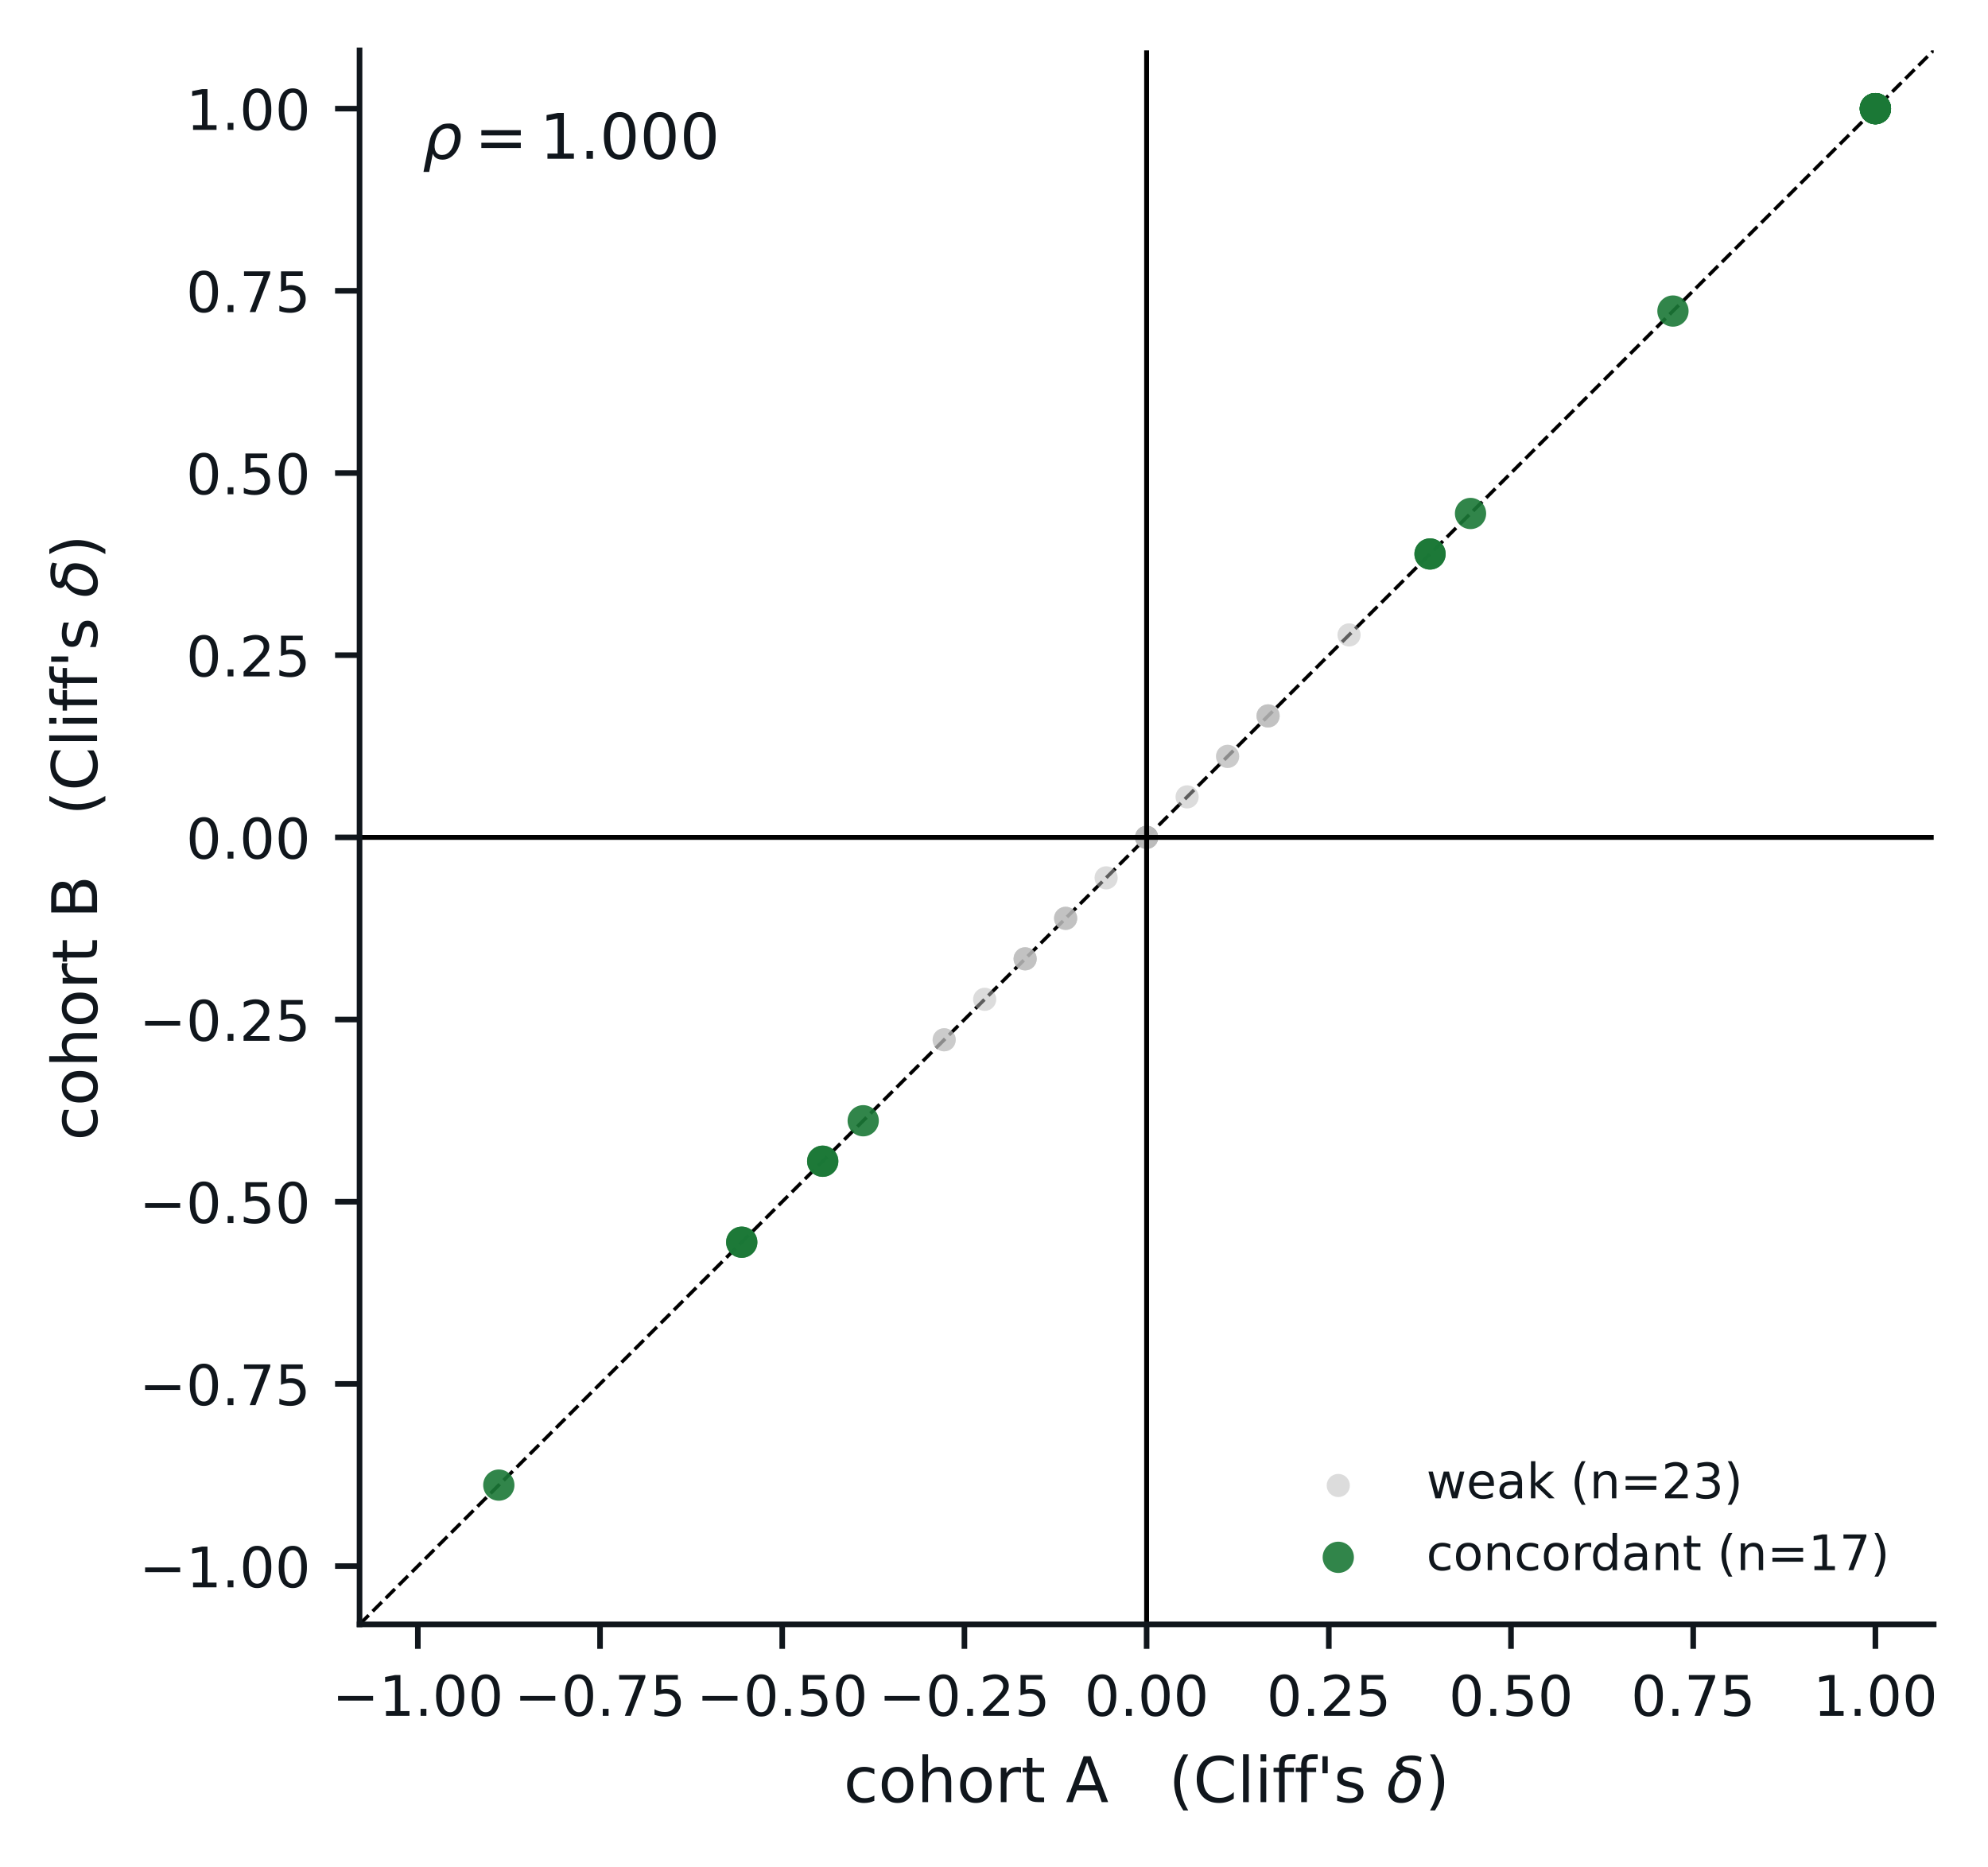
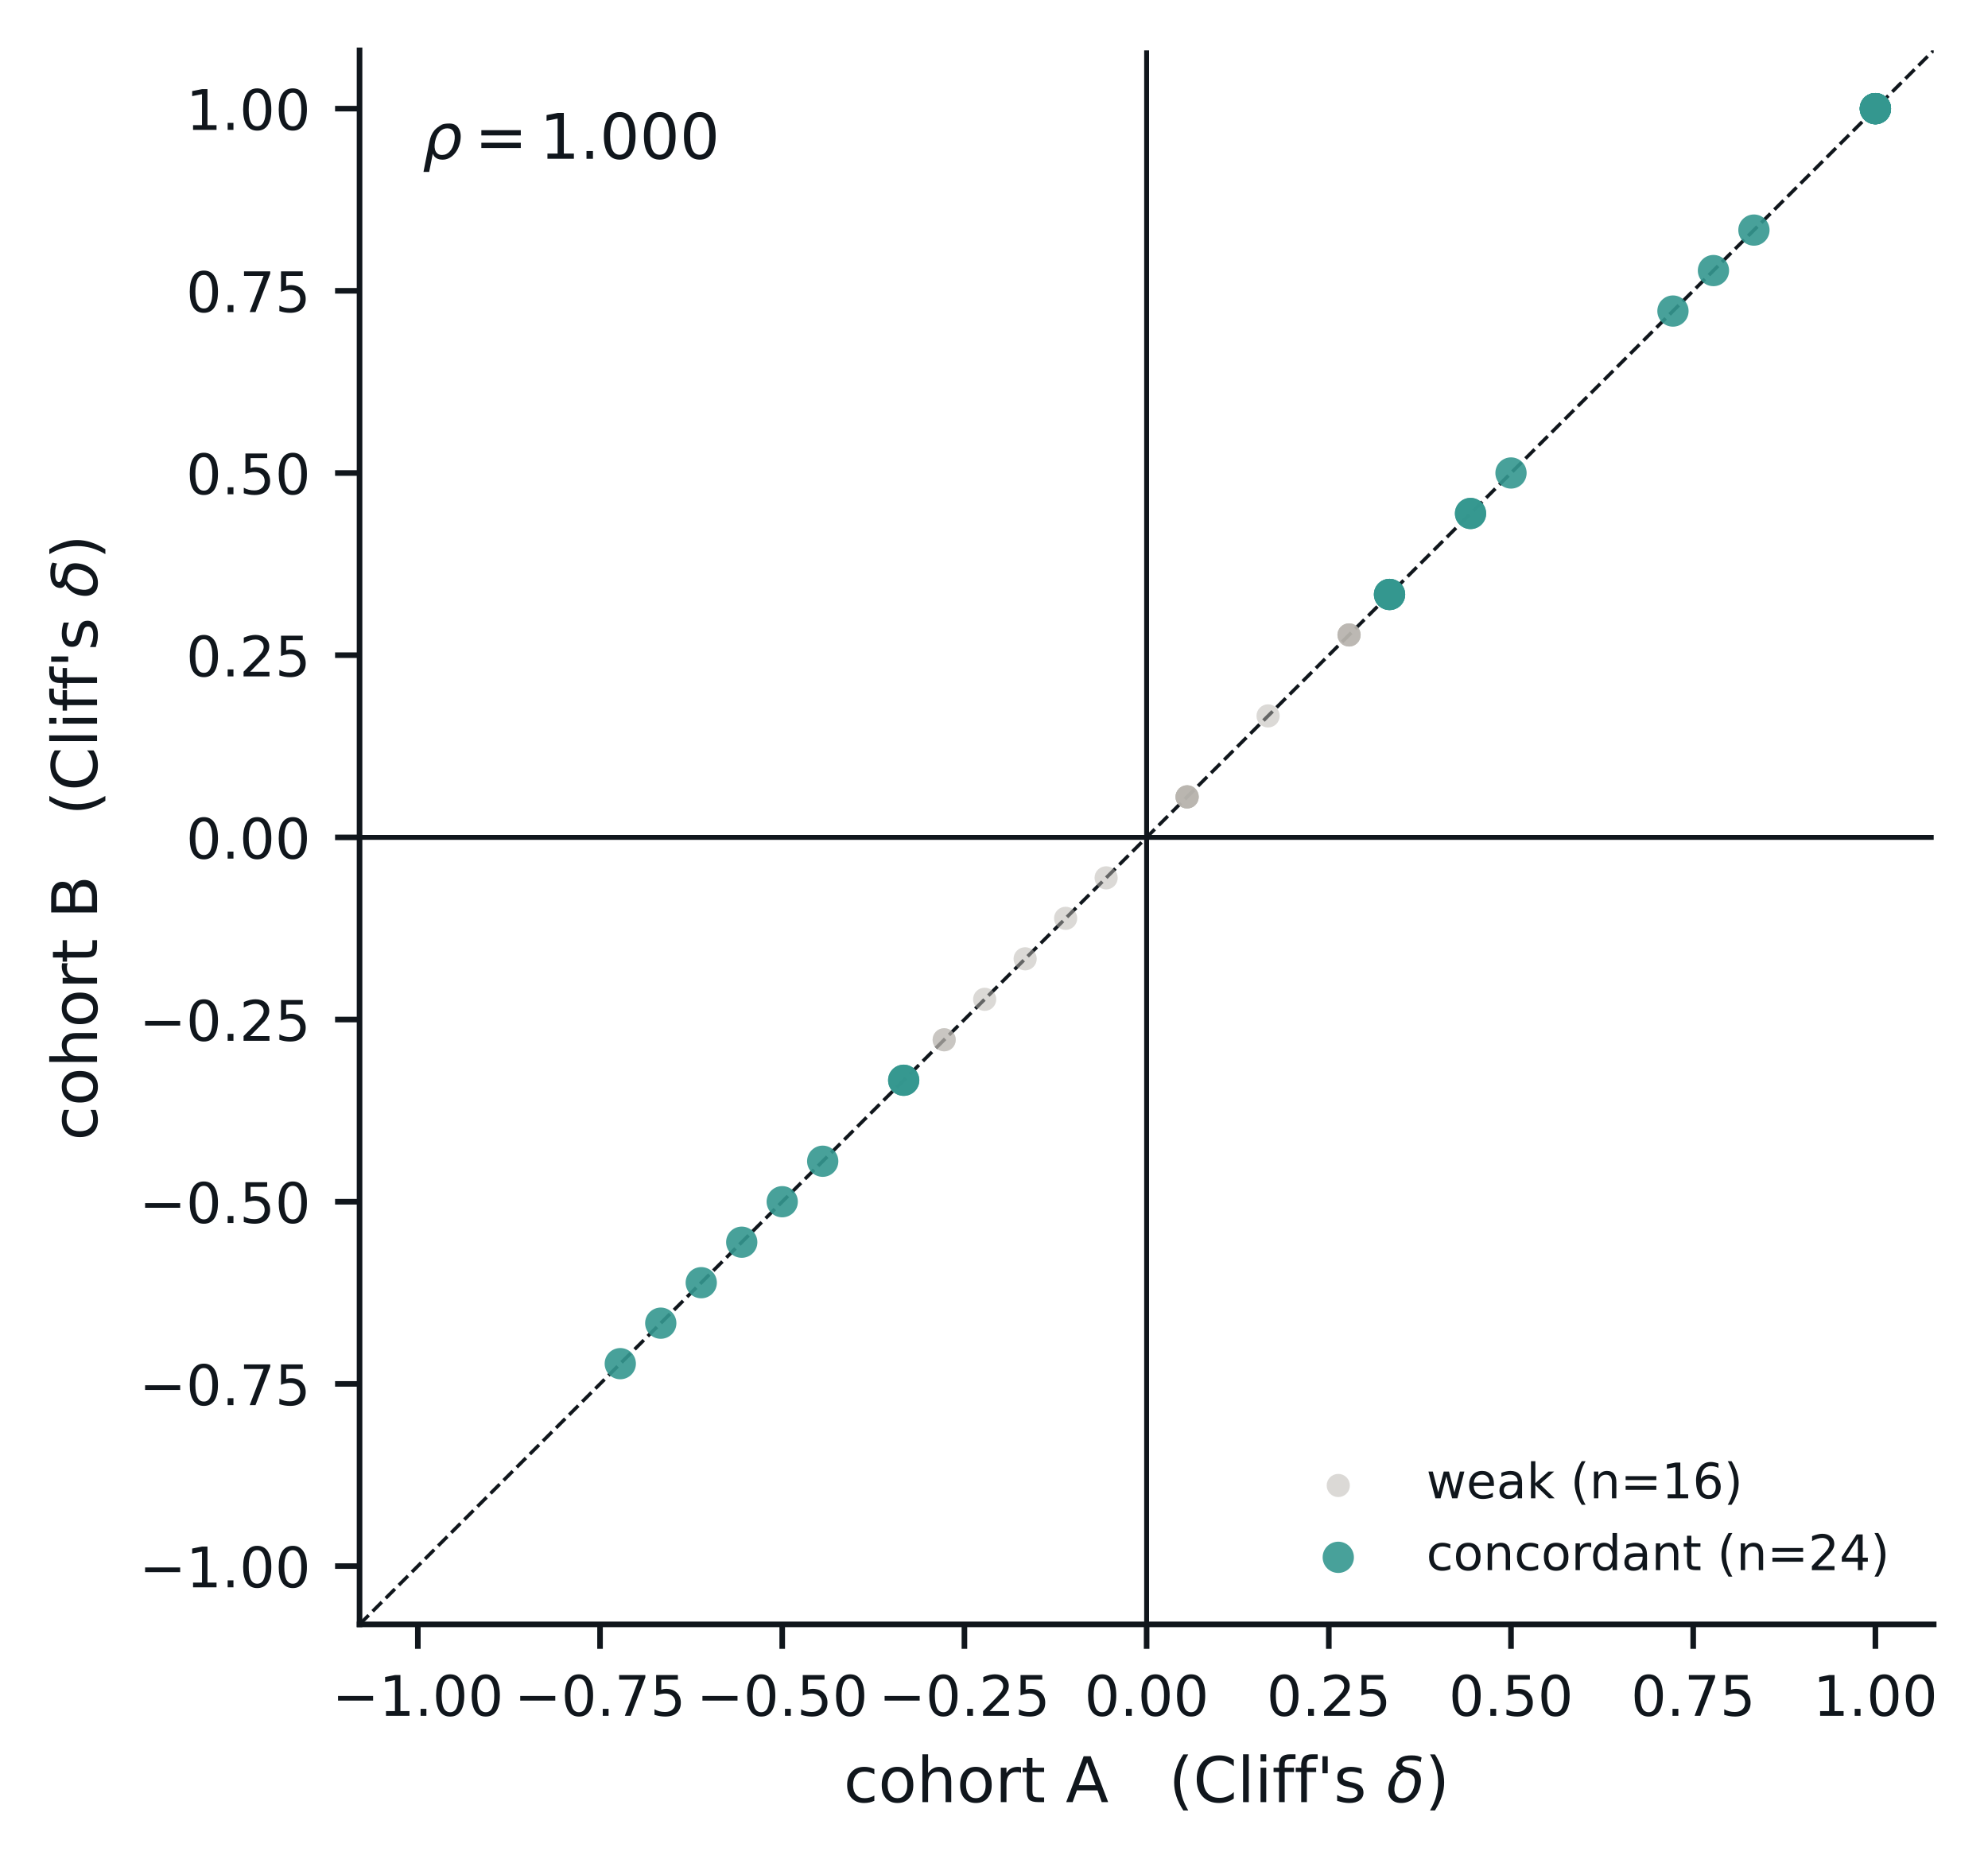
<svg xmlns="http://www.w3.org/2000/svg" xmlns:xlink="http://www.w3.org/1999/xlink" width="284.354pt" height="267.013pt" viewBox="0 0 284.354 267.013" version="1.1">
  <defs>
    <style type="text/css">*{stroke-linejoin: round; stroke-linecap: butt}</style>
  </defs>
  <g id="figure_1">
    <g id="patch_1">
      <path d="M 0 267.013  L 284.354 267.013  L 284.354 0  L 0 0  L 0 267.013  z " style="fill: none" />
    </g>
    <g id="axes_1">
      <g id="patch_2">
        <path d="M 51.427 232.36  L 276.587 232.36  L 276.587 7.2  L 51.427 7.2  L 51.427 232.36  z " style="fill: none" />
      </g>
      <g id="line2d_1">
-         <path d="M 51.427 232.36  L 276.587 7.2  " clip-path="url(#pbdb4233b55)" style="fill: none; stroke-dasharray: 1.85,0.8; stroke-dashoffset: 0; stroke: #000000; stroke-width: 0.5" />
+         <path d="M 51.427 232.36  L 276.587 7.2  " clip-path="url(#pbfc3ea81dc)" style="fill: none; stroke-dasharray: 1.85,0.8; stroke-dashoffset: 0; stroke: #10161c; stroke-width: 0.5" />
      </g>
      <g id="PathCollection_1">
        <defs>
-           <path id="me64f8c1610" d="M 0 1.658  C 0.44 1.658 0.862 1.484 1.173 1.173  C 1.484 0.862 1.658 0.44 1.658 0  C 1.658 -0.44 1.484 -0.862 1.173 -1.173  C 0.862 -1.484 0.44 -1.658 0 -1.658  C -0.44 -1.658 -0.862 -1.484 -1.173 -1.173  C -1.484 -0.862 -1.658 -0.44 -1.658 0  C -1.658 0.44 -1.484 0.862 -1.173 1.173  C -0.862 1.484 -0.44 1.658 0 1.658  z " />
+           <path id="me5e222c15a" d="M 0 1.658  C 0.44 1.658 0.862 1.484 1.173 1.173  C 1.484 0.862 1.658 0.44 1.658 0  C 1.658 -0.44 1.484 -0.862 1.173 -1.173  C 0.862 -1.484 0.44 -1.658 0 -1.658  C -0.44 -1.658 -0.862 -1.484 -1.173 -1.173  C -1.484 -0.862 -1.658 -0.44 -1.658 0  C -1.658 0.44 -1.484 0.862 -1.173 1.173  C -0.862 1.484 -0.44 1.658 0 1.658  z " />
        </defs>
-         <g clip-path="url(#pbdb4233b55)">
-           <use xlink:href="#me64f8c1610" x="192.962" y="90.824" style="fill: #bababa; fill-opacity: 0.5" />
-           <use xlink:href="#me64f8c1610" x="135.051" y="148.736" style="fill: #bababa; fill-opacity: 0.5" />
-           <use xlink:href="#me64f8c1610" x="135.051" y="148.736" style="fill: #bababa; fill-opacity: 0.5" />
-           <use xlink:href="#me64f8c1610" x="140.842" y="142.945" style="fill: #bababa; fill-opacity: 0.5" />
-           <use xlink:href="#me64f8c1610" x="146.633" y="137.153" style="fill: #bababa; fill-opacity: 0.5" />
-           <use xlink:href="#me64f8c1610" x="181.38" y="102.407" style="fill: #bababa; fill-opacity: 0.5" />
-           <use xlink:href="#me64f8c1610" x="181.38" y="102.407" style="fill: #bababa; fill-opacity: 0.5" />
-           <use xlink:href="#me64f8c1610" x="146.633" y="137.153" style="fill: #bababa; fill-opacity: 0.5" />
-           <use xlink:href="#me64f8c1610" x="181.38" y="102.407" style="fill: #bababa; fill-opacity: 0.5" />
-           <use xlink:href="#me64f8c1610" x="146.633" y="137.153" style="fill: #bababa; fill-opacity: 0.5" />
-           <use xlink:href="#me64f8c1610" x="175.589" y="108.198" style="fill: #bababa; fill-opacity: 0.5" />
-           <use xlink:href="#me64f8c1610" x="152.424" y="131.362" style="fill: #bababa; fill-opacity: 0.5" />
-           <use xlink:href="#me64f8c1610" x="152.424" y="131.362" style="fill: #bababa; fill-opacity: 0.5" />
-           <use xlink:href="#me64f8c1610" x="152.424" y="131.362" style="fill: #bababa; fill-opacity: 0.5" />
-           <use xlink:href="#me64f8c1610" x="175.589" y="108.198" style="fill: #bababa; fill-opacity: 0.5" />
-           <use xlink:href="#me64f8c1610" x="158.215" y="125.571" style="fill: #bababa; fill-opacity: 0.5" />
-           <use xlink:href="#me64f8c1610" x="169.798" y="113.989" style="fill: #bababa; fill-opacity: 0.5" />
-           <use xlink:href="#me64f8c1610" x="164.007" y="119.78" style="fill: #bababa; fill-opacity: 0.5" />
-           <use xlink:href="#me64f8c1610" x="164.007" y="119.78" style="fill: #bababa; fill-opacity: 0.5" />
-           <use xlink:href="#me64f8c1610" x="164.007" y="119.78" style="fill: #bababa; fill-opacity: 0.5" />
-           <use xlink:href="#me64f8c1610" x="164.007" y="119.78" style="fill: #bababa; fill-opacity: 0.5" />
-           <use xlink:href="#me64f8c1610" x="164.007" y="119.78" style="fill: #bababa; fill-opacity: 0.5" />
-           <use xlink:href="#me64f8c1610" x="164.007" y="119.78" style="fill: #bababa; fill-opacity: 0.5" />
+         <g clip-path="url(#pbfc3ea81dc)">
+           <use xlink:href="#me5e222c15a" x="192.962" y="90.824" style="fill: #b8b4ae; fill-opacity: 0.5" />
+           <use xlink:href="#me5e222c15a" x="135.051" y="148.736" style="fill: #b8b4ae; fill-opacity: 0.5" />
+           <use xlink:href="#me5e222c15a" x="192.962" y="90.824" style="fill: #b8b4ae; fill-opacity: 0.5" />
+           <use xlink:href="#me5e222c15a" x="192.962" y="90.824" style="fill: #b8b4ae; fill-opacity: 0.5" />
+           <use xlink:href="#me5e222c15a" x="135.051" y="148.736" style="fill: #b8b4ae; fill-opacity: 0.5" />
+           <use xlink:href="#me5e222c15a" x="192.962" y="90.824" style="fill: #b8b4ae; fill-opacity: 0.5" />
+           <use xlink:href="#me5e222c15a" x="140.842" y="142.945" style="fill: #b8b4ae; fill-opacity: 0.5" />
+           <use xlink:href="#me5e222c15a" x="181.38" y="102.407" style="fill: #b8b4ae; fill-opacity: 0.5" />
+           <use xlink:href="#me5e222c15a" x="146.633" y="137.153" style="fill: #b8b4ae; fill-opacity: 0.5" />
+           <use xlink:href="#me5e222c15a" x="152.424" y="131.362" style="fill: #b8b4ae; fill-opacity: 0.5" />
+           <use xlink:href="#me5e222c15a" x="169.798" y="113.989" style="fill: #b8b4ae; fill-opacity: 0.5" />
+           <use xlink:href="#me5e222c15a" x="169.798" y="113.989" style="fill: #b8b4ae; fill-opacity: 0.5" />
+           <use xlink:href="#me5e222c15a" x="169.798" y="113.989" style="fill: #b8b4ae; fill-opacity: 0.5" />
+           <use xlink:href="#me5e222c15a" x="158.215" y="125.571" style="fill: #b8b4ae; fill-opacity: 0.5" />
+           <use xlink:href="#me5e222c15a" x="169.798" y="113.989" style="fill: #b8b4ae; fill-opacity: 0.5" />
+           <use xlink:href="#me5e222c15a" x="169.798" y="113.989" style="fill: #b8b4ae; fill-opacity: 0.5" />
        </g>
      </g>
      <g id="matplotlib.axis_1">
        <g id="xtick_1">
          <g id="line2d_2">
            <defs>
-               <path id="m255648d905" d="M 0 0  L 0 3.5  " style="stroke: #10161c; stroke-width: 0.8" />
+               <path id="m1a8ff7e74d" d="M 0 0  L 0 3.5  " style="stroke: #10161c; stroke-width: 0.8" />
            </defs>
            <g>
-               <use xlink:href="#m255648d905" x="59.766" y="232.36" style="fill: #10161c; stroke: #10161c; stroke-width: 0.8" />
+               <use xlink:href="#m1a8ff7e74d" x="59.766" y="232.36" style="fill: #10161c; stroke: #10161c; stroke-width: 0.8" />
            </g>
          </g>
          <g id="text_1">
            <text style="font-size: 8px; font-family: 'DejaVu Sans', 'Bitstream Vera Sans', 'Computer Modern Sans Serif', 'Lucida Grande', 'Verdana', 'Geneva', 'Lucid', 'Arial', 'Helvetica', 'Avant Garde', sans-serif; text-anchor: middle; fill: #10161c" x="59.766" y="245.439" transform="rotate(-0 59.76582 245.4387)">−1.00</text>
          </g>
        </g>
        <g id="xtick_2">
          <g id="line2d_3">
            <g>
-               <use xlink:href="#m255648d905" x="85.826" y="232.36" style="fill: #10161c; stroke: #10161c; stroke-width: 0.8" />
+               <use xlink:href="#m1a8ff7e74d" x="85.826" y="232.36" style="fill: #10161c; stroke: #10161c; stroke-width: 0.8" />
            </g>
          </g>
          <g id="text_2">
            <text style="font-size: 8px; font-family: 'DejaVu Sans', 'Bitstream Vera Sans', 'Computer Modern Sans Serif', 'Lucida Grande', 'Verdana', 'Geneva', 'Lucid', 'Arial', 'Helvetica', 'Avant Garde', sans-serif; text-anchor: middle; fill: #10161c" x="85.826" y="245.439" transform="rotate(-0 85.82601 245.4387)">−0.75</text>
          </g>
        </g>
        <g id="xtick_3">
          <g id="line2d_4">
            <g>
-               <use xlink:href="#m255648d905" x="111.886" y="232.36" style="fill: #10161c; stroke: #10161c; stroke-width: 0.8" />
+               <use xlink:href="#m1a8ff7e74d" x="111.886" y="232.36" style="fill: #10161c; stroke: #10161c; stroke-width: 0.8" />
            </g>
          </g>
          <g id="text_3">
            <text style="font-size: 8px; font-family: 'DejaVu Sans', 'Bitstream Vera Sans', 'Computer Modern Sans Serif', 'Lucida Grande', 'Verdana', 'Geneva', 'Lucid', 'Arial', 'Helvetica', 'Avant Garde', sans-serif; text-anchor: middle; fill: #10161c" x="111.886" y="245.439" transform="rotate(-0 111.8862 245.4387)">−0.50</text>
          </g>
        </g>
        <g id="xtick_4">
          <g id="line2d_5">
            <g>
-               <use xlink:href="#m255648d905" x="137.946" y="232.36" style="fill: #10161c; stroke: #10161c; stroke-width: 0.8" />
+               <use xlink:href="#m1a8ff7e74d" x="137.946" y="232.36" style="fill: #10161c; stroke: #10161c; stroke-width: 0.8" />
            </g>
          </g>
          <g id="text_4">
            <text style="font-size: 8px; font-family: 'DejaVu Sans', 'Bitstream Vera Sans', 'Computer Modern Sans Serif', 'Lucida Grande', 'Verdana', 'Geneva', 'Lucid', 'Arial', 'Helvetica', 'Avant Garde', sans-serif; text-anchor: middle; fill: #10161c" x="137.946" y="245.439" transform="rotate(-0 137.9464 245.4387)">−0.25</text>
          </g>
        </g>
        <g id="xtick_5">
          <g id="line2d_6">
            <g>
-               <use xlink:href="#m255648d905" x="164.007" y="232.36" style="fill: #10161c; stroke: #10161c; stroke-width: 0.8" />
+               <use xlink:href="#m1a8ff7e74d" x="164.007" y="232.36" style="fill: #10161c; stroke: #10161c; stroke-width: 0.8" />
            </g>
          </g>
          <g id="text_5">
            <text style="font-size: 8px; font-family: 'DejaVu Sans', 'Bitstream Vera Sans', 'Computer Modern Sans Serif', 'Lucida Grande', 'Verdana', 'Geneva', 'Lucid', 'Arial', 'Helvetica', 'Avant Garde', sans-serif; text-anchor: middle; fill: #10161c" x="164.007" y="245.439" transform="rotate(-0 164.0066 245.4387)">0.00</text>
          </g>
        </g>
        <g id="xtick_6">
          <g id="line2d_7">
            <g>
-               <use xlink:href="#m255648d905" x="190.067" y="232.36" style="fill: #10161c; stroke: #10161c; stroke-width: 0.8" />
+               <use xlink:href="#m1a8ff7e74d" x="190.067" y="232.36" style="fill: #10161c; stroke: #10161c; stroke-width: 0.8" />
            </g>
          </g>
          <g id="text_6">
            <text style="font-size: 8px; font-family: 'DejaVu Sans', 'Bitstream Vera Sans', 'Computer Modern Sans Serif', 'Lucida Grande', 'Verdana', 'Geneva', 'Lucid', 'Arial', 'Helvetica', 'Avant Garde', sans-serif; text-anchor: middle; fill: #10161c" x="190.067" y="245.439" transform="rotate(-0 190.0667 245.4387)">0.25</text>
          </g>
        </g>
        <g id="xtick_7">
          <g id="line2d_8">
            <g>
-               <use xlink:href="#m255648d905" x="216.127" y="232.36" style="fill: #10161c; stroke: #10161c; stroke-width: 0.8" />
+               <use xlink:href="#m1a8ff7e74d" x="216.127" y="232.36" style="fill: #10161c; stroke: #10161c; stroke-width: 0.8" />
            </g>
          </g>
          <g id="text_7">
            <text style="font-size: 8px; font-family: 'DejaVu Sans', 'Bitstream Vera Sans', 'Computer Modern Sans Serif', 'Lucida Grande', 'Verdana', 'Geneva', 'Lucid', 'Arial', 'Helvetica', 'Avant Garde', sans-serif; text-anchor: middle; fill: #10161c" x="216.127" y="245.439" transform="rotate(-0 216.1269 245.4387)">0.50</text>
          </g>
        </g>
        <g id="xtick_8">
          <g id="line2d_9">
            <g>
-               <use xlink:href="#m255648d905" x="242.187" y="232.36" style="fill: #10161c; stroke: #10161c; stroke-width: 0.8" />
+               <use xlink:href="#m1a8ff7e74d" x="242.187" y="232.36" style="fill: #10161c; stroke: #10161c; stroke-width: 0.8" />
            </g>
          </g>
          <g id="text_8">
            <text style="font-size: 8px; font-family: 'DejaVu Sans', 'Bitstream Vera Sans', 'Computer Modern Sans Serif', 'Lucida Grande', 'Verdana', 'Geneva', 'Lucid', 'Arial', 'Helvetica', 'Avant Garde', sans-serif; text-anchor: middle; fill: #10161c" x="242.187" y="245.439" transform="rotate(-0 242.1871 245.4387)">0.75</text>
          </g>
        </g>
        <g id="xtick_9">
          <g id="line2d_10">
            <g>
-               <use xlink:href="#m255648d905" x="268.247" y="232.36" style="fill: #10161c; stroke: #10161c; stroke-width: 0.8" />
+               <use xlink:href="#m1a8ff7e74d" x="268.247" y="232.36" style="fill: #10161c; stroke: #10161c; stroke-width: 0.8" />
            </g>
          </g>
          <g id="text_9">
            <text style="font-size: 8px; font-family: 'DejaVu Sans', 'Bitstream Vera Sans', 'Computer Modern Sans Serif', 'Lucida Grande', 'Verdana', 'Geneva', 'Lucid', 'Arial', 'Helvetica', 'Avant Garde', sans-serif; text-anchor: middle; fill: #10161c" x="268.247" y="245.439" transform="rotate(-0 268.2473 245.4387)">1.00</text>
          </g>
        </g>
        <g id="text_10">
          <g style="fill: #10161c" transform="translate(120.6716 257.9411)">
            <text>
              <tspan x="0" y="-0.156" style="font-size: 9px; font-family: 'DejaVu Sans'; fill: #10161c">c</tspan>
              <tspan x="4.948" y="-0.156" style="font-size: 9px; font-family: 'DejaVu Sans'; fill: #10161c">o</tspan>
              <tspan x="10.455" y="-0.156" style="font-size: 9px; font-family: 'DejaVu Sans'; fill: #10161c">h</tspan>
              <tspan x="16.159" y="-0.156" style="font-size: 9px; font-family: 'DejaVu Sans'; fill: #10161c">o</tspan>
              <tspan x="21.665" y="-0.156" style="font-size: 9px; font-family: 'DejaVu Sans'; fill: #10161c">r</tspan>
              <tspan x="25.365" y="-0.156" style="font-size: 9px; font-family: 'DejaVu Sans'; fill: #10161c">t</tspan>
              <tspan x="28.894" y="-0.156" style="font-size: 9px; font-family: 'DejaVu Sans'; fill: #10161c"> </tspan>
              <tspan x="31.755" y="-0.156" style="font-size: 9px; font-family: 'DejaVu Sans'; fill: #10161c">A</tspan>
              <tspan x="37.912" y="-0.156" style="font-size: 9px; font-family: 'DejaVu Sans'; fill: #10161c"> </tspan>
              <tspan x="40.772" y="-0.156" style="font-size: 9px; font-family: 'DejaVu Sans'; fill: #10161c"> </tspan>
              <tspan x="43.633" y="-0.156" style="font-size: 9px; font-family: 'DejaVu Sans'; fill: #10161c"> </tspan>
              <tspan x="46.494" y="-0.156" style="font-size: 9px; font-family: 'DejaVu Sans'; fill: #10161c">(</tspan>
              <tspan x="50.005" y="-0.156" style="font-size: 9px; font-family: 'DejaVu Sans'; fill: #10161c">C</tspan>
              <tspan x="56.29" y="-0.156" style="font-size: 9px; font-family: 'DejaVu Sans'; fill: #10161c">l</tspan>
              <tspan x="58.79" y="-0.156" style="font-size: 9px; font-family: 'DejaVu Sans'; fill: #10161c">i</tspan>
              <tspan x="61.291" y="-0.156" style="font-size: 9px; font-family: 'DejaVu Sans'; fill: #10161c">f</tspan>
              <tspan x="64.459" y="-0.156" style="font-size: 9px; font-family: 'DejaVu Sans'; fill: #10161c">f</tspan>
              <tspan x="67.627" y="-0.156" style="font-size: 9px; font-family: 'DejaVu Sans'; fill: #10161c">'</tspan>
              <tspan x="70.102" y="-0.156" style="font-size: 9px; font-family: 'DejaVu Sans'; fill: #10161c">s</tspan>
              <tspan x="74.791" y="-0.156" style="font-size: 9px; font-family: 'DejaVu Sans'; fill: #10161c"> </tspan>
              <tspan x="83.158" y="-0.156" style="font-size: 9px; font-family: 'DejaVu Sans'; fill: #10161c">)</tspan>
              <tspan x="77.651" y="-0.156" style="font-style: oblique; font-size: 9px; font-family: 'DejaVu Sans'; fill: #10161c">δ</tspan>
            </text>
          </g>
        </g>
      </g>
      <g id="matplotlib.axis_2">
        <g id="ytick_1">
          <g id="line2d_11">
            <defs>
-               <path id="m2e08a33c5a" d="M 0 0  L -3.5 0  " style="stroke: #10161c; stroke-width: 0.8" />
+               <path id="md88c77dd1a" d="M 0 0  L -3.5 0  " style="stroke: #10161c; stroke-width: 0.8" />
            </defs>
            <g>
-               <use xlink:href="#m2e08a33c5a" x="51.427" y="224.021" style="fill: #10161c; stroke: #10161c; stroke-width: 0.8" />
+               <use xlink:href="#md88c77dd1a" x="51.427" y="224.021" style="fill: #10161c; stroke: #10161c; stroke-width: 0.8" />
            </g>
          </g>
          <g id="text_11">
            <text style="font-size: 8px; font-family: 'DejaVu Sans', 'Bitstream Vera Sans', 'Computer Modern Sans Serif', 'Lucida Grande', 'Verdana', 'Geneva', 'Lucid', 'Arial', 'Helvetica', 'Avant Garde', sans-serif; text-anchor: end; fill: #10161c" x="44.427" y="227.06" transform="rotate(-0 44.42656 227.0601)">−1.00</text>
          </g>
        </g>
        <g id="ytick_2">
          <g id="line2d_12">
            <g>
-               <use xlink:href="#m2e08a33c5a" x="51.427" y="197.961" style="fill: #10161c; stroke: #10161c; stroke-width: 0.8" />
+               <use xlink:href="#md88c77dd1a" x="51.427" y="197.961" style="fill: #10161c; stroke: #10161c; stroke-width: 0.8" />
            </g>
          </g>
          <g id="text_12">
            <text style="font-size: 8px; font-family: 'DejaVu Sans', 'Bitstream Vera Sans', 'Computer Modern Sans Serif', 'Lucida Grande', 'Verdana', 'Geneva', 'Lucid', 'Arial', 'Helvetica', 'Avant Garde', sans-serif; text-anchor: end; fill: #10161c" x="44.427" y="201" transform="rotate(-0 44.42656 200.9999)">−0.75</text>
          </g>
        </g>
        <g id="ytick_3">
          <g id="line2d_13">
            <g>
-               <use xlink:href="#m2e08a33c5a" x="51.427" y="171.9" style="fill: #10161c; stroke: #10161c; stroke-width: 0.8" />
+               <use xlink:href="#md88c77dd1a" x="51.427" y="171.9" style="fill: #10161c; stroke: #10161c; stroke-width: 0.8" />
            </g>
          </g>
          <g id="text_13">
            <text style="font-size: 8px; font-family: 'DejaVu Sans', 'Bitstream Vera Sans', 'Computer Modern Sans Serif', 'Lucida Grande', 'Verdana', 'Geneva', 'Lucid', 'Arial', 'Helvetica', 'Avant Garde', sans-serif; text-anchor: end; fill: #10161c" x="44.427" y="174.94" transform="rotate(-0 44.42656 174.9397)">−0.50</text>
          </g>
        </g>
        <g id="ytick_4">
          <g id="line2d_14">
            <g>
-               <use xlink:href="#m2e08a33c5a" x="51.427" y="145.84" style="fill: #10161c; stroke: #10161c; stroke-width: 0.8" />
+               <use xlink:href="#md88c77dd1a" x="51.427" y="145.84" style="fill: #10161c; stroke: #10161c; stroke-width: 0.8" />
            </g>
          </g>
          <g id="text_14">
            <text style="font-size: 8px; font-family: 'DejaVu Sans', 'Bitstream Vera Sans', 'Computer Modern Sans Serif', 'Lucida Grande', 'Verdana', 'Geneva', 'Lucid', 'Arial', 'Helvetica', 'Avant Garde', sans-serif; text-anchor: end; fill: #10161c" x="44.427" y="148.88" transform="rotate(-0 44.42656 148.8796)">−0.25</text>
          </g>
        </g>
        <g id="ytick_5">
          <g id="line2d_15">
            <g>
-               <use xlink:href="#m2e08a33c5a" x="51.427" y="119.78" style="fill: #10161c; stroke: #10161c; stroke-width: 0.8" />
+               <use xlink:href="#md88c77dd1a" x="51.427" y="119.78" style="fill: #10161c; stroke: #10161c; stroke-width: 0.8" />
            </g>
          </g>
          <g id="text_15">
            <text style="font-size: 8px; font-family: 'DejaVu Sans', 'Bitstream Vera Sans', 'Computer Modern Sans Serif', 'Lucida Grande', 'Verdana', 'Geneva', 'Lucid', 'Arial', 'Helvetica', 'Avant Garde', sans-serif; text-anchor: end; fill: #10161c" x="44.427" y="122.819" transform="rotate(-0 44.42656 122.8194)">0.00</text>
          </g>
        </g>
        <g id="ytick_6">
          <g id="line2d_16">
            <g>
-               <use xlink:href="#m2e08a33c5a" x="51.427" y="93.72" style="fill: #10161c; stroke: #10161c; stroke-width: 0.8" />
+               <use xlink:href="#md88c77dd1a" x="51.427" y="93.72" style="fill: #10161c; stroke: #10161c; stroke-width: 0.8" />
            </g>
          </g>
          <g id="text_16">
            <text style="font-size: 8px; font-family: 'DejaVu Sans', 'Bitstream Vera Sans', 'Computer Modern Sans Serif', 'Lucida Grande', 'Verdana', 'Geneva', 'Lucid', 'Arial', 'Helvetica', 'Avant Garde', sans-serif; text-anchor: end; fill: #10161c" x="44.427" y="96.759" transform="rotate(-0 44.42656 96.75919)">0.25</text>
          </g>
        </g>
        <g id="ytick_7">
          <g id="line2d_17">
            <g>
-               <use xlink:href="#m2e08a33c5a" x="51.427" y="67.66" style="fill: #10161c; stroke: #10161c; stroke-width: 0.8" />
+               <use xlink:href="#md88c77dd1a" x="51.427" y="67.66" style="fill: #10161c; stroke: #10161c; stroke-width: 0.8" />
            </g>
          </g>
          <g id="text_17">
            <text style="font-size: 8px; font-family: 'DejaVu Sans', 'Bitstream Vera Sans', 'Computer Modern Sans Serif', 'Lucida Grande', 'Verdana', 'Geneva', 'Lucid', 'Arial', 'Helvetica', 'Avant Garde', sans-serif; text-anchor: end; fill: #10161c" x="44.427" y="70.699" transform="rotate(-0 44.42656 70.699)">0.50</text>
          </g>
        </g>
        <g id="ytick_8">
          <g id="line2d_18">
            <g>
-               <use xlink:href="#m2e08a33c5a" x="51.427" y="41.599" style="fill: #10161c; stroke: #10161c; stroke-width: 0.8" />
+               <use xlink:href="#md88c77dd1a" x="51.427" y="41.599" style="fill: #10161c; stroke: #10161c; stroke-width: 0.8" />
            </g>
          </g>
          <g id="text_18">
            <text style="font-size: 8px; font-family: 'DejaVu Sans', 'Bitstream Vera Sans', 'Computer Modern Sans Serif', 'Lucida Grande', 'Verdana', 'Geneva', 'Lucid', 'Arial', 'Helvetica', 'Avant Garde', sans-serif; text-anchor: end; fill: #10161c" x="44.427" y="44.639" transform="rotate(-0 44.42656 44.63882)">0.75</text>
          </g>
        </g>
        <g id="ytick_9">
          <g id="line2d_19">
            <g>
-               <use xlink:href="#m2e08a33c5a" x="51.427" y="15.539" style="fill: #10161c; stroke: #10161c; stroke-width: 0.8" />
+               <use xlink:href="#md88c77dd1a" x="51.427" y="15.539" style="fill: #10161c; stroke: #10161c; stroke-width: 0.8" />
            </g>
          </g>
          <g id="text_19">
            <text style="font-size: 8px; font-family: 'DejaVu Sans', 'Bitstream Vera Sans', 'Computer Modern Sans Serif', 'Lucida Grande', 'Verdana', 'Geneva', 'Lucid', 'Arial', 'Helvetica', 'Avant Garde', sans-serif; text-anchor: end; fill: #10161c" x="44.427" y="18.579" transform="rotate(-0 44.42656 18.57863)">1.00</text>
          </g>
        </g>
        <g id="text_20">
          <g style="fill: #10161c" transform="translate(14.03859 163.16) rotate(-90)">
            <text>
              <tspan x="0" y="-0.156" style="font-size: 9px; font-family: 'DejaVu Sans'; fill: #10161c">c</tspan>
              <tspan x="4.948" y="-0.156" style="font-size: 9px; font-family: 'DejaVu Sans'; fill: #10161c">o</tspan>
              <tspan x="10.455" y="-0.156" style="font-size: 9px; font-family: 'DejaVu Sans'; fill: #10161c">h</tspan>
              <tspan x="16.159" y="-0.156" style="font-size: 9px; font-family: 'DejaVu Sans'; fill: #10161c">o</tspan>
              <tspan x="21.665" y="-0.156" style="font-size: 9px; font-family: 'DejaVu Sans'; fill: #10161c">r</tspan>
              <tspan x="25.365" y="-0.156" style="font-size: 9px; font-family: 'DejaVu Sans'; fill: #10161c">t</tspan>
              <tspan x="28.894" y="-0.156" style="font-size: 9px; font-family: 'DejaVu Sans'; fill: #10161c"> </tspan>
              <tspan x="31.755" y="-0.156" style="font-size: 9px; font-family: 'DejaVu Sans'; fill: #10161c">B</tspan>
              <tspan x="37.929" y="-0.156" style="font-size: 9px; font-family: 'DejaVu Sans'; fill: #10161c"> </tspan>
              <tspan x="40.79" y="-0.156" style="font-size: 9px; font-family: 'DejaVu Sans'; fill: #10161c"> </tspan>
              <tspan x="43.651" y="-0.156" style="font-size: 9px; font-family: 'DejaVu Sans'; fill: #10161c"> </tspan>
              <tspan x="46.512" y="-0.156" style="font-size: 9px; font-family: 'DejaVu Sans'; fill: #10161c">(</tspan>
              <tspan x="50.023" y="-0.156" style="font-size: 9px; font-family: 'DejaVu Sans'; fill: #10161c">C</tspan>
              <tspan x="56.307" y="-0.156" style="font-size: 9px; font-family: 'DejaVu Sans'; fill: #10161c">l</tspan>
              <tspan x="58.808" y="-0.156" style="font-size: 9px; font-family: 'DejaVu Sans'; fill: #10161c">i</tspan>
              <tspan x="61.308" y="-0.156" style="font-size: 9px; font-family: 'DejaVu Sans'; fill: #10161c">f</tspan>
              <tspan x="64.477" y="-0.156" style="font-size: 9px; font-family: 'DejaVu Sans'; fill: #10161c">f</tspan>
              <tspan x="67.645" y="-0.156" style="font-size: 9px; font-family: 'DejaVu Sans'; fill: #10161c">'</tspan>
              <tspan x="70.119" y="-0.156" style="font-size: 9px; font-family: 'DejaVu Sans'; fill: #10161c">s</tspan>
              <tspan x="74.808" y="-0.156" style="font-size: 9px; font-family: 'DejaVu Sans'; fill: #10161c"> </tspan>
              <tspan x="83.175" y="-0.156" style="font-size: 9px; font-family: 'DejaVu Sans'; fill: #10161c">)</tspan>
              <tspan x="77.669" y="-0.156" style="font-style: oblique; font-size: 9px; font-family: 'DejaVu Sans'; fill: #10161c">δ</tspan>
            </text>
          </g>
        </g>
      </g>
      <g id="line2d_20">
-         <path d="M 164.007 232.36  L 164.007 7.2  " clip-path="url(#pbdb4233b55)" style="fill: none; stroke: #000000; stroke-width: 0.7; stroke-linecap: square" />
+         <path d="M 164.007 232.36  L 164.007 7.2  " clip-path="url(#pbfc3ea81dc)" style="fill: none; stroke: #10161c; stroke-width: 0.7; stroke-linecap: square" />
      </g>
      <g id="line2d_21">
-         <path d="M 51.427 119.78  L 276.587 119.78  " clip-path="url(#pbdb4233b55)" style="fill: none; stroke: #000000; stroke-width: 0.7; stroke-linecap: square" />
+         <path d="M 51.427 119.78  L 276.587 119.78  " clip-path="url(#pbfc3ea81dc)" style="fill: none; stroke: #10161c; stroke-width: 0.7; stroke-linecap: square" />
      </g>
      <g id="patch_3">
        <path d="M 51.427 232.36  L 51.427 7.2  " style="fill: none; stroke: #10161c; stroke-width: 0.8; stroke-linejoin: miter; stroke-linecap: square" />
      </g>
      <g id="patch_4">
        <path d="M 51.427 232.36  L 276.587 232.36  " style="fill: none; stroke: #10161c; stroke-width: 0.8; stroke-linejoin: miter; stroke-linecap: square" />
      </g>
      <g id="PathCollection_2">
        <defs>
-           <path id="me4357e8b18" d="M 0 2.236  C 0.593 2.236 1.162 2 1.581 1.581  C 2 1.162 2.236 0.593 2.236 0  C 2.236 -0.593 2 -1.162 1.581 -1.581  C 1.162 -2 0.593 -2.236 0 -2.236  C -0.593 -2.236 -1.162 -2 -1.581 -1.581  C -2 -1.162 -2.236 -0.593 -2.236 0  C -2.236 0.593 -2 1.162 -1.581 1.581  C -1.162 2 -0.593 2.236 0 2.236  z " />
+           <path id="mfd9086f641" d="M 0 2.236  C 0.593 2.236 1.162 2 1.581 1.581  C 2 1.162 2.236 0.593 2.236 0  C 2.236 -0.593 2 -1.162 1.581 -1.581  C 1.162 -2 0.593 -2.236 0 -2.236  C -0.593 -2.236 -1.162 -2 -1.581 -1.581  C -2 -1.162 -2.236 -0.593 -2.236 0  C -2.236 0.593 -2 1.162 -1.581 1.581  C -1.162 2 -0.593 2.236 0 2.236  z " />
        </defs>
-         <g clip-path="url(#pbdb4233b55)">
-           <use xlink:href="#me4357e8b18" x="268.247" y="15.539" style="fill: #1b7837; fill-opacity: 0.9" />
-           <use xlink:href="#me4357e8b18" x="268.247" y="15.539" style="fill: #1b7837; fill-opacity: 0.9" />
-           <use xlink:href="#me4357e8b18" x="268.247" y="15.539" style="fill: #1b7837; fill-opacity: 0.9" />
-           <use xlink:href="#me4357e8b18" x="268.247" y="15.539" style="fill: #1b7837; fill-opacity: 0.9" />
-           <use xlink:href="#me4357e8b18" x="268.247" y="15.539" style="fill: #1b7837; fill-opacity: 0.9" />
-           <use xlink:href="#me4357e8b18" x="268.247" y="15.539" style="fill: #1b7837; fill-opacity: 0.9" />
-           <use xlink:href="#me4357e8b18" x="268.247" y="15.539" style="fill: #1b7837; fill-opacity: 0.9" />
-           <use xlink:href="#me4357e8b18" x="71.348" y="212.438" style="fill: #1b7837; fill-opacity: 0.9" />
-           <use xlink:href="#me4357e8b18" x="239.292" y="44.495" style="fill: #1b7837; fill-opacity: 0.9" />
-           <use xlink:href="#me4357e8b18" x="106.095" y="177.692" style="fill: #1b7837; fill-opacity: 0.9" />
-           <use xlink:href="#me4357e8b18" x="106.095" y="177.692" style="fill: #1b7837; fill-opacity: 0.9" />
-           <use xlink:href="#me4357e8b18" x="210.336" y="73.451" style="fill: #1b7837; fill-opacity: 0.9" />
-           <use xlink:href="#me4357e8b18" x="117.677" y="166.109" style="fill: #1b7837; fill-opacity: 0.9" />
-           <use xlink:href="#me4357e8b18" x="117.677" y="166.109" style="fill: #1b7837; fill-opacity: 0.9" />
-           <use xlink:href="#me4357e8b18" x="204.545" y="79.242" style="fill: #1b7837; fill-opacity: 0.9" />
-           <use xlink:href="#me4357e8b18" x="204.545" y="79.242" style="fill: #1b7837; fill-opacity: 0.9" />
-           <use xlink:href="#me4357e8b18" x="123.468" y="160.318" style="fill: #1b7837; fill-opacity: 0.9" />
+         <g clip-path="url(#pbfc3ea81dc)">
+           <use xlink:href="#mfd9086f641" x="268.247" y="15.539" style="fill: #35978f; fill-opacity: 0.9" />
+           <use xlink:href="#mfd9086f641" x="268.247" y="15.539" style="fill: #35978f; fill-opacity: 0.9" />
+           <use xlink:href="#mfd9086f641" x="268.247" y="15.539" style="fill: #35978f; fill-opacity: 0.9" />
+           <use xlink:href="#mfd9086f641" x="268.247" y="15.539" style="fill: #35978f; fill-opacity: 0.9" />
+           <use xlink:href="#mfd9086f641" x="268.247" y="15.539" style="fill: #35978f; fill-opacity: 0.9" />
+           <use xlink:href="#mfd9086f641" x="268.247" y="15.539" style="fill: #35978f; fill-opacity: 0.9" />
+           <use xlink:href="#mfd9086f641" x="268.247" y="15.539" style="fill: #35978f; fill-opacity: 0.9" />
+           <use xlink:href="#mfd9086f641" x="250.874" y="32.913" style="fill: #35978f; fill-opacity: 0.9" />
+           <use xlink:href="#mfd9086f641" x="245.083" y="38.704" style="fill: #35978f; fill-opacity: 0.9" />
+           <use xlink:href="#mfd9086f641" x="239.292" y="44.495" style="fill: #35978f; fill-opacity: 0.9" />
+           <use xlink:href="#mfd9086f641" x="88.722" y="195.065" style="fill: #35978f; fill-opacity: 0.9" />
+           <use xlink:href="#mfd9086f641" x="94.513" y="189.274" style="fill: #35978f; fill-opacity: 0.9" />
+           <use xlink:href="#mfd9086f641" x="100.304" y="183.483" style="fill: #35978f; fill-opacity: 0.9" />
+           <use xlink:href="#mfd9086f641" x="106.095" y="177.692" style="fill: #35978f; fill-opacity: 0.9" />
+           <use xlink:href="#mfd9086f641" x="216.127" y="67.66" style="fill: #35978f; fill-opacity: 0.9" />
+           <use xlink:href="#mfd9086f641" x="111.886" y="171.9" style="fill: #35978f; fill-opacity: 0.9" />
+           <use xlink:href="#mfd9086f641" x="210.336" y="73.451" style="fill: #35978f; fill-opacity: 0.9" />
+           <use xlink:href="#mfd9086f641" x="210.336" y="73.451" style="fill: #35978f; fill-opacity: 0.9" />
+           <use xlink:href="#mfd9086f641" x="117.677" y="166.109" style="fill: #35978f; fill-opacity: 0.9" />
+           <use xlink:href="#mfd9086f641" x="198.753" y="85.033" style="fill: #35978f; fill-opacity: 0.9" />
+           <use xlink:href="#mfd9086f641" x="129.26" y="154.527" style="fill: #35978f; fill-opacity: 0.9" />
+           <use xlink:href="#mfd9086f641" x="198.753" y="85.033" style="fill: #35978f; fill-opacity: 0.9" />
+           <use xlink:href="#mfd9086f641" x="198.753" y="85.033" style="fill: #35978f; fill-opacity: 0.9" />
+           <use xlink:href="#mfd9086f641" x="129.26" y="154.527" style="fill: #35978f; fill-opacity: 0.9" />
        </g>
      </g>
      <g id="text_21">
        <g style="fill: #10161c" transform="translate(60.43296 23.02671)">
          <text>
            <tspan x="0" y="-0.312" style="font-style: oblique; font-size: 9px; font-family: 'DejaVu Sans'; fill: #10161c">ρ</tspan>
            <tspan x="7.466" y="-0.312" style="font-size: 9px; font-family: 'DejaVu Sans'; fill: #10161c">=</tspan>
            <tspan x="16.761" y="-0.312" style="font-size: 9px; font-family: 'DejaVu Sans'; fill: #10161c">1</tspan>
            <tspan x="22.487" y="-0.312" style="font-size: 9px; font-family: 'DejaVu Sans'; fill: #10161c">.</tspan>
            <tspan x="25.348" y="-0.312" style="font-size: 9px; font-family: 'DejaVu Sans'; fill: #10161c">0</tspan>
            <tspan x="31.074" y="-0.312" style="font-size: 9px; font-family: 'DejaVu Sans'; fill: #10161c">0</tspan>
            <tspan x="36.8" y="-0.312" style="font-size: 9px; font-family: 'DejaVu Sans'; fill: #10161c">0</tspan>
          </text>
        </g>
      </g>
      <g id="legend_1">
        <g id="PathCollection_3">
          <g>
-             <use xlink:href="#me64f8c1610" x="191.421" y="212.492" style="fill: #bababa; fill-opacity: 0.5" />
+             <use xlink:href="#me5e222c15a" x="191.421" y="212.492" style="fill: #b8b4ae; fill-opacity: 0.5" />
          </g>
        </g>
        <g id="text_22">
-           <text style="font-size: 7px; font-family: 'DejaVu Sans', 'Bitstream Vera Sans', 'Computer Modern Sans Serif', 'Lucida Grande', 'Verdana', 'Geneva', 'Lucid', 'Arial', 'Helvetica', 'Avant Garde', sans-serif; text-anchor: start; fill: #10161c" x="204.021" y="214.33" transform="rotate(-0 204.0206 214.3295)">weak (n=23)</text>
+           <text style="font-size: 7px; font-family: 'DejaVu Sans', 'Bitstream Vera Sans', 'Computer Modern Sans Serif', 'Lucida Grande', 'Verdana', 'Geneva', 'Lucid', 'Arial', 'Helvetica', 'Avant Garde', sans-serif; text-anchor: start; fill: #10161c" x="204.021" y="214.33" transform="rotate(-0 204.0206 214.3295)">weak (n=16)</text>
        </g>
        <g id="PathCollection_4">
          <g>
-             <use xlink:href="#me4357e8b18" x="191.421" y="222.767" style="fill: #1b7837; fill-opacity: 0.9" />
+             <use xlink:href="#mfd9086f641" x="191.421" y="222.767" style="fill: #35978f; fill-opacity: 0.9" />
          </g>
        </g>
        <g id="text_23">
-           <text style="font-size: 7px; font-family: 'DejaVu Sans', 'Bitstream Vera Sans', 'Computer Modern Sans Serif', 'Lucida Grande', 'Verdana', 'Geneva', 'Lucid', 'Arial', 'Helvetica', 'Avant Garde', sans-serif; text-anchor: start; fill: #10161c" x="204.021" y="224.604" transform="rotate(-0 204.0206 224.6042)">concordant (n=17)</text>
+           <text style="font-size: 7px; font-family: 'DejaVu Sans', 'Bitstream Vera Sans', 'Computer Modern Sans Serif', 'Lucida Grande', 'Verdana', 'Geneva', 'Lucid', 'Arial', 'Helvetica', 'Avant Garde', sans-serif; text-anchor: start; fill: #10161c" x="204.021" y="224.604" transform="rotate(-0 204.0206 224.6042)">concordant (n=24)</text>
        </g>
      </g>
    </g>
  </g>
  <defs>
-     <clipPath id="pbdb4233b55">
+     <clipPath id="pbfc3ea81dc">
      <rect x="51.427" y="7.2" width="225.16" height="225.16" />
    </clipPath>
  </defs>
</svg>
